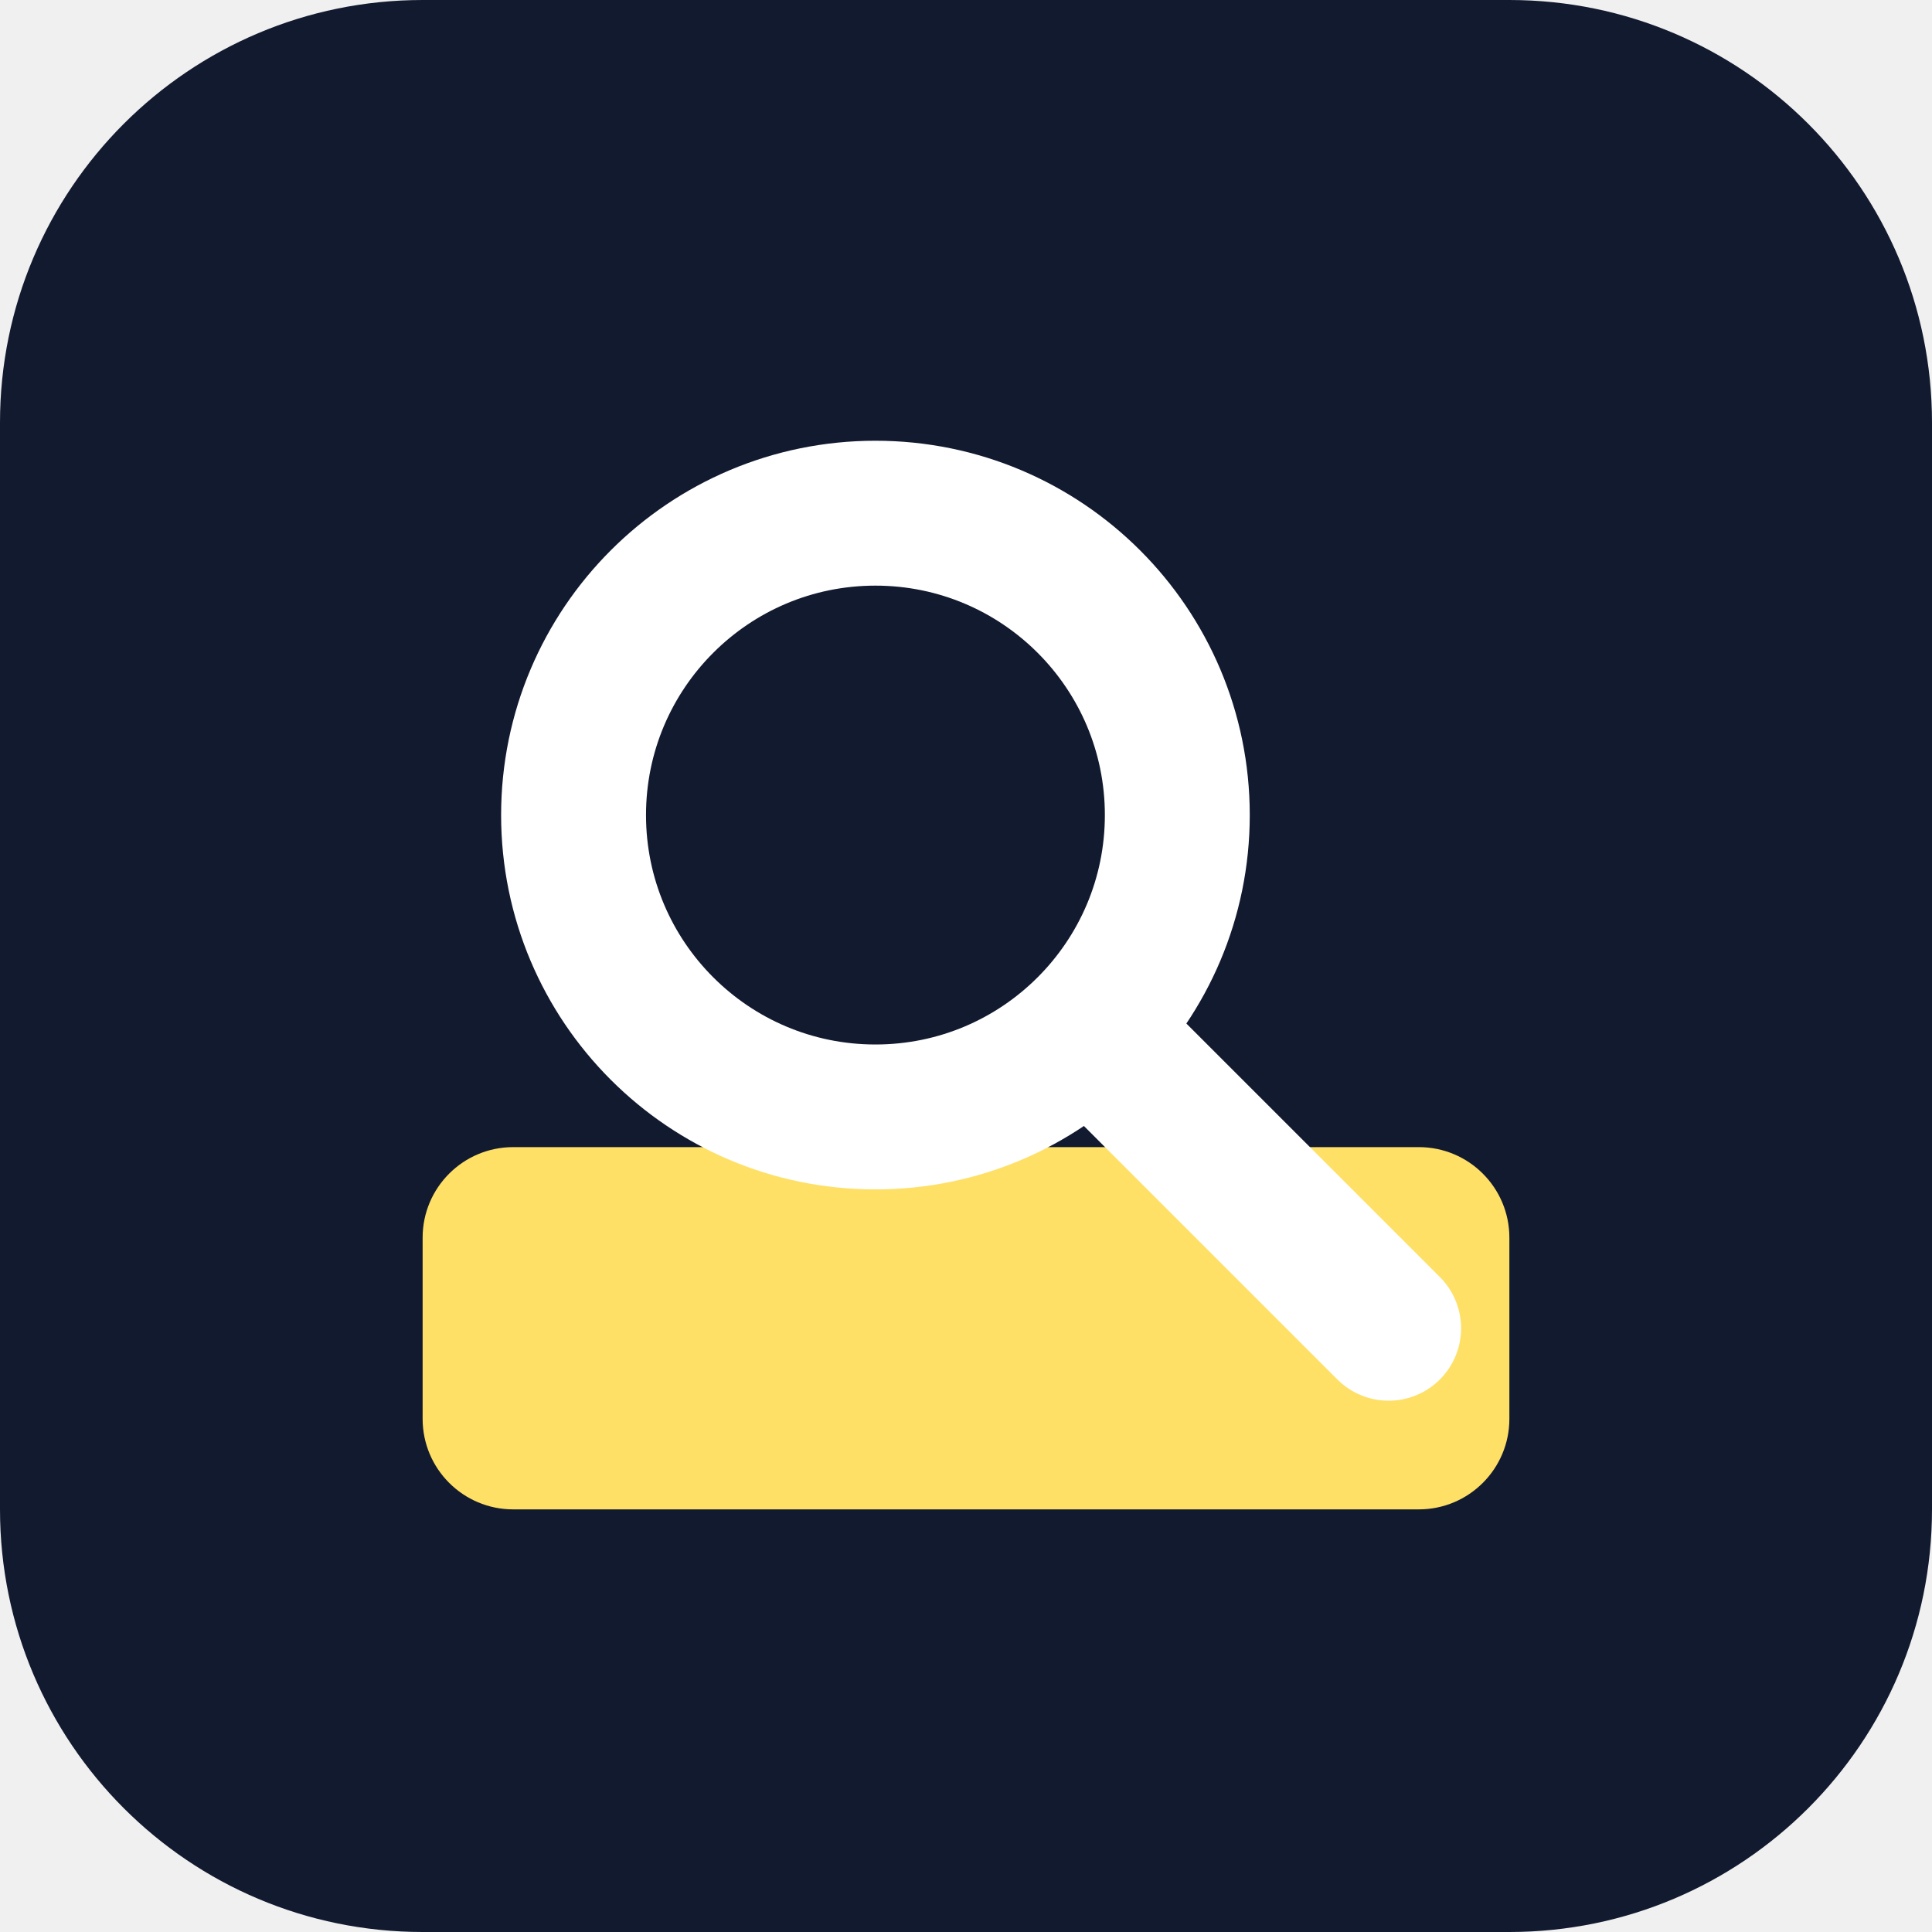
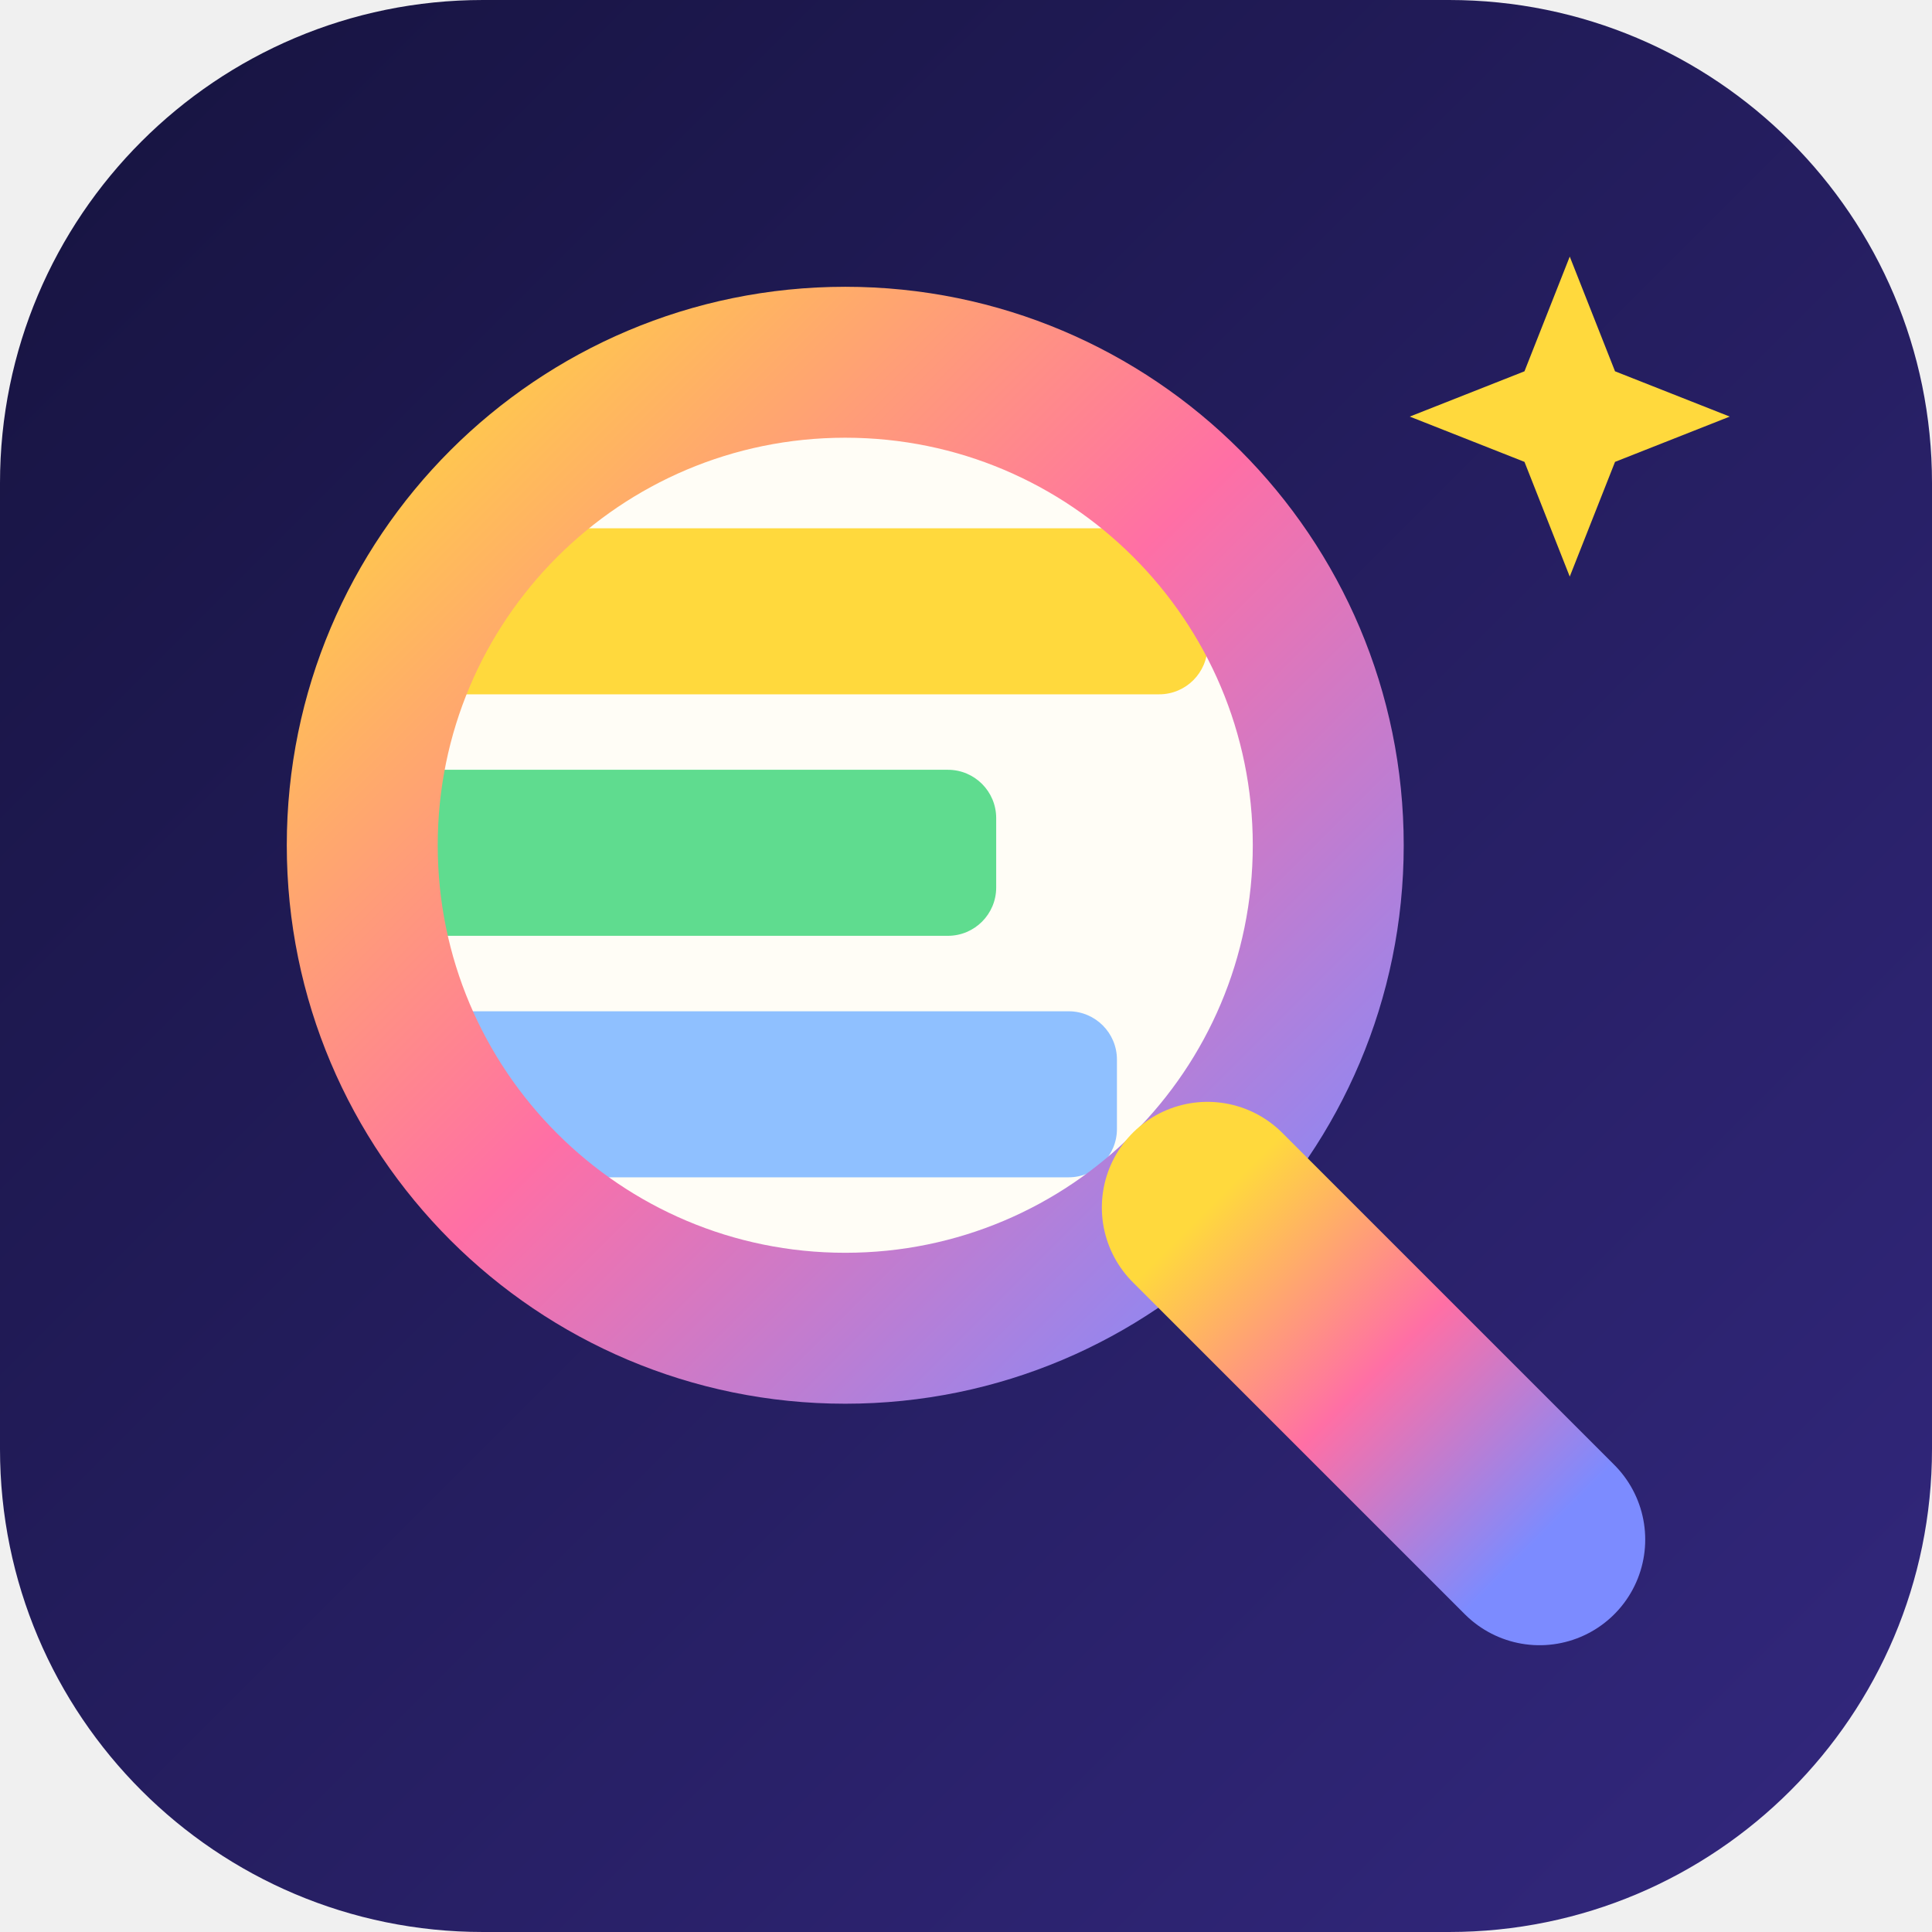
- <svg xmlns="http://www.w3.org/2000/svg" viewBox="0 0 32 32">
-   <rect width="32" height="32" rx="7" fill="#121a2f" />
-   <rect x="7" y="19" width="18" height="6" rx="1.5" fill="#ffe066" />
-   <circle cx="14.5" cy="13.5" r="5" fill="none" stroke="#fff" stroke-width="2.4" />
-   <path d="M18.3 17.3 23 22" stroke="#fff" stroke-width="2.4" stroke-linecap="round" />
+ <svg xmlns="http://www.w3.org/2000/svg" viewBox="0 0 64 64">
+   <defs>
+     <linearGradient id="b" x1="0" y1="0" x2="1" y2="1">
+       <stop offset="0" stop-color="#16133f" />
+       <stop offset="1" stop-color="#33287f" />
+     </linearGradient>
+     <linearGradient id="r" x1="0" y1="0" x2="1" y2="1">
+       <stop offset="0" stop-color="#ffd93d" />
+       <stop offset=".5" stop-color="#ff6fa5" />
+       <stop offset="1" stop-color="#7c8bff" />
+     </linearGradient>
+     <clipPath id="c">
+       <circle cx="28" cy="28" r="15" />
+     </clipPath>
+   </defs>
+   <rect width="64" height="64" rx="16" fill="url(#b)" />
+   <g clip-path="url(#c)">
+     <rect x="10" y="10" width="36" height="36" fill="#fffdf6" />
+     <rect x="13" y="17.5" width="27" height="5.5" rx="1.6" fill="#ffd93d" />
+     <rect x="13" y="25.5" width="20" height="5.5" rx="1.6" fill="#5fdc8f" />
+     <rect x="13" y="33.5" width="24" height="5.5" rx="1.6" fill="#8fc0ff" />
+     <path d="M17 15.5a14 14 0 0 1 9-3" stroke="#fff" stroke-width="2.2" stroke-linecap="round" fill="none" opacity=".85" />
+   </g>
+   <circle cx="28" cy="28" r="16" fill="none" stroke="url(#r)" stroke-width="5" />
+   <path d="M40 40l11 11" stroke="url(#r)" stroke-width="7" stroke-linecap="round" />
+   <path d="M52 8.5l1.5 3.8 3.8 1.5-3.8 1.5L52 19.1l-1.5-3.8-3.8-1.5 3.8-1.5z" fill="#ffd93d" />
</svg>
